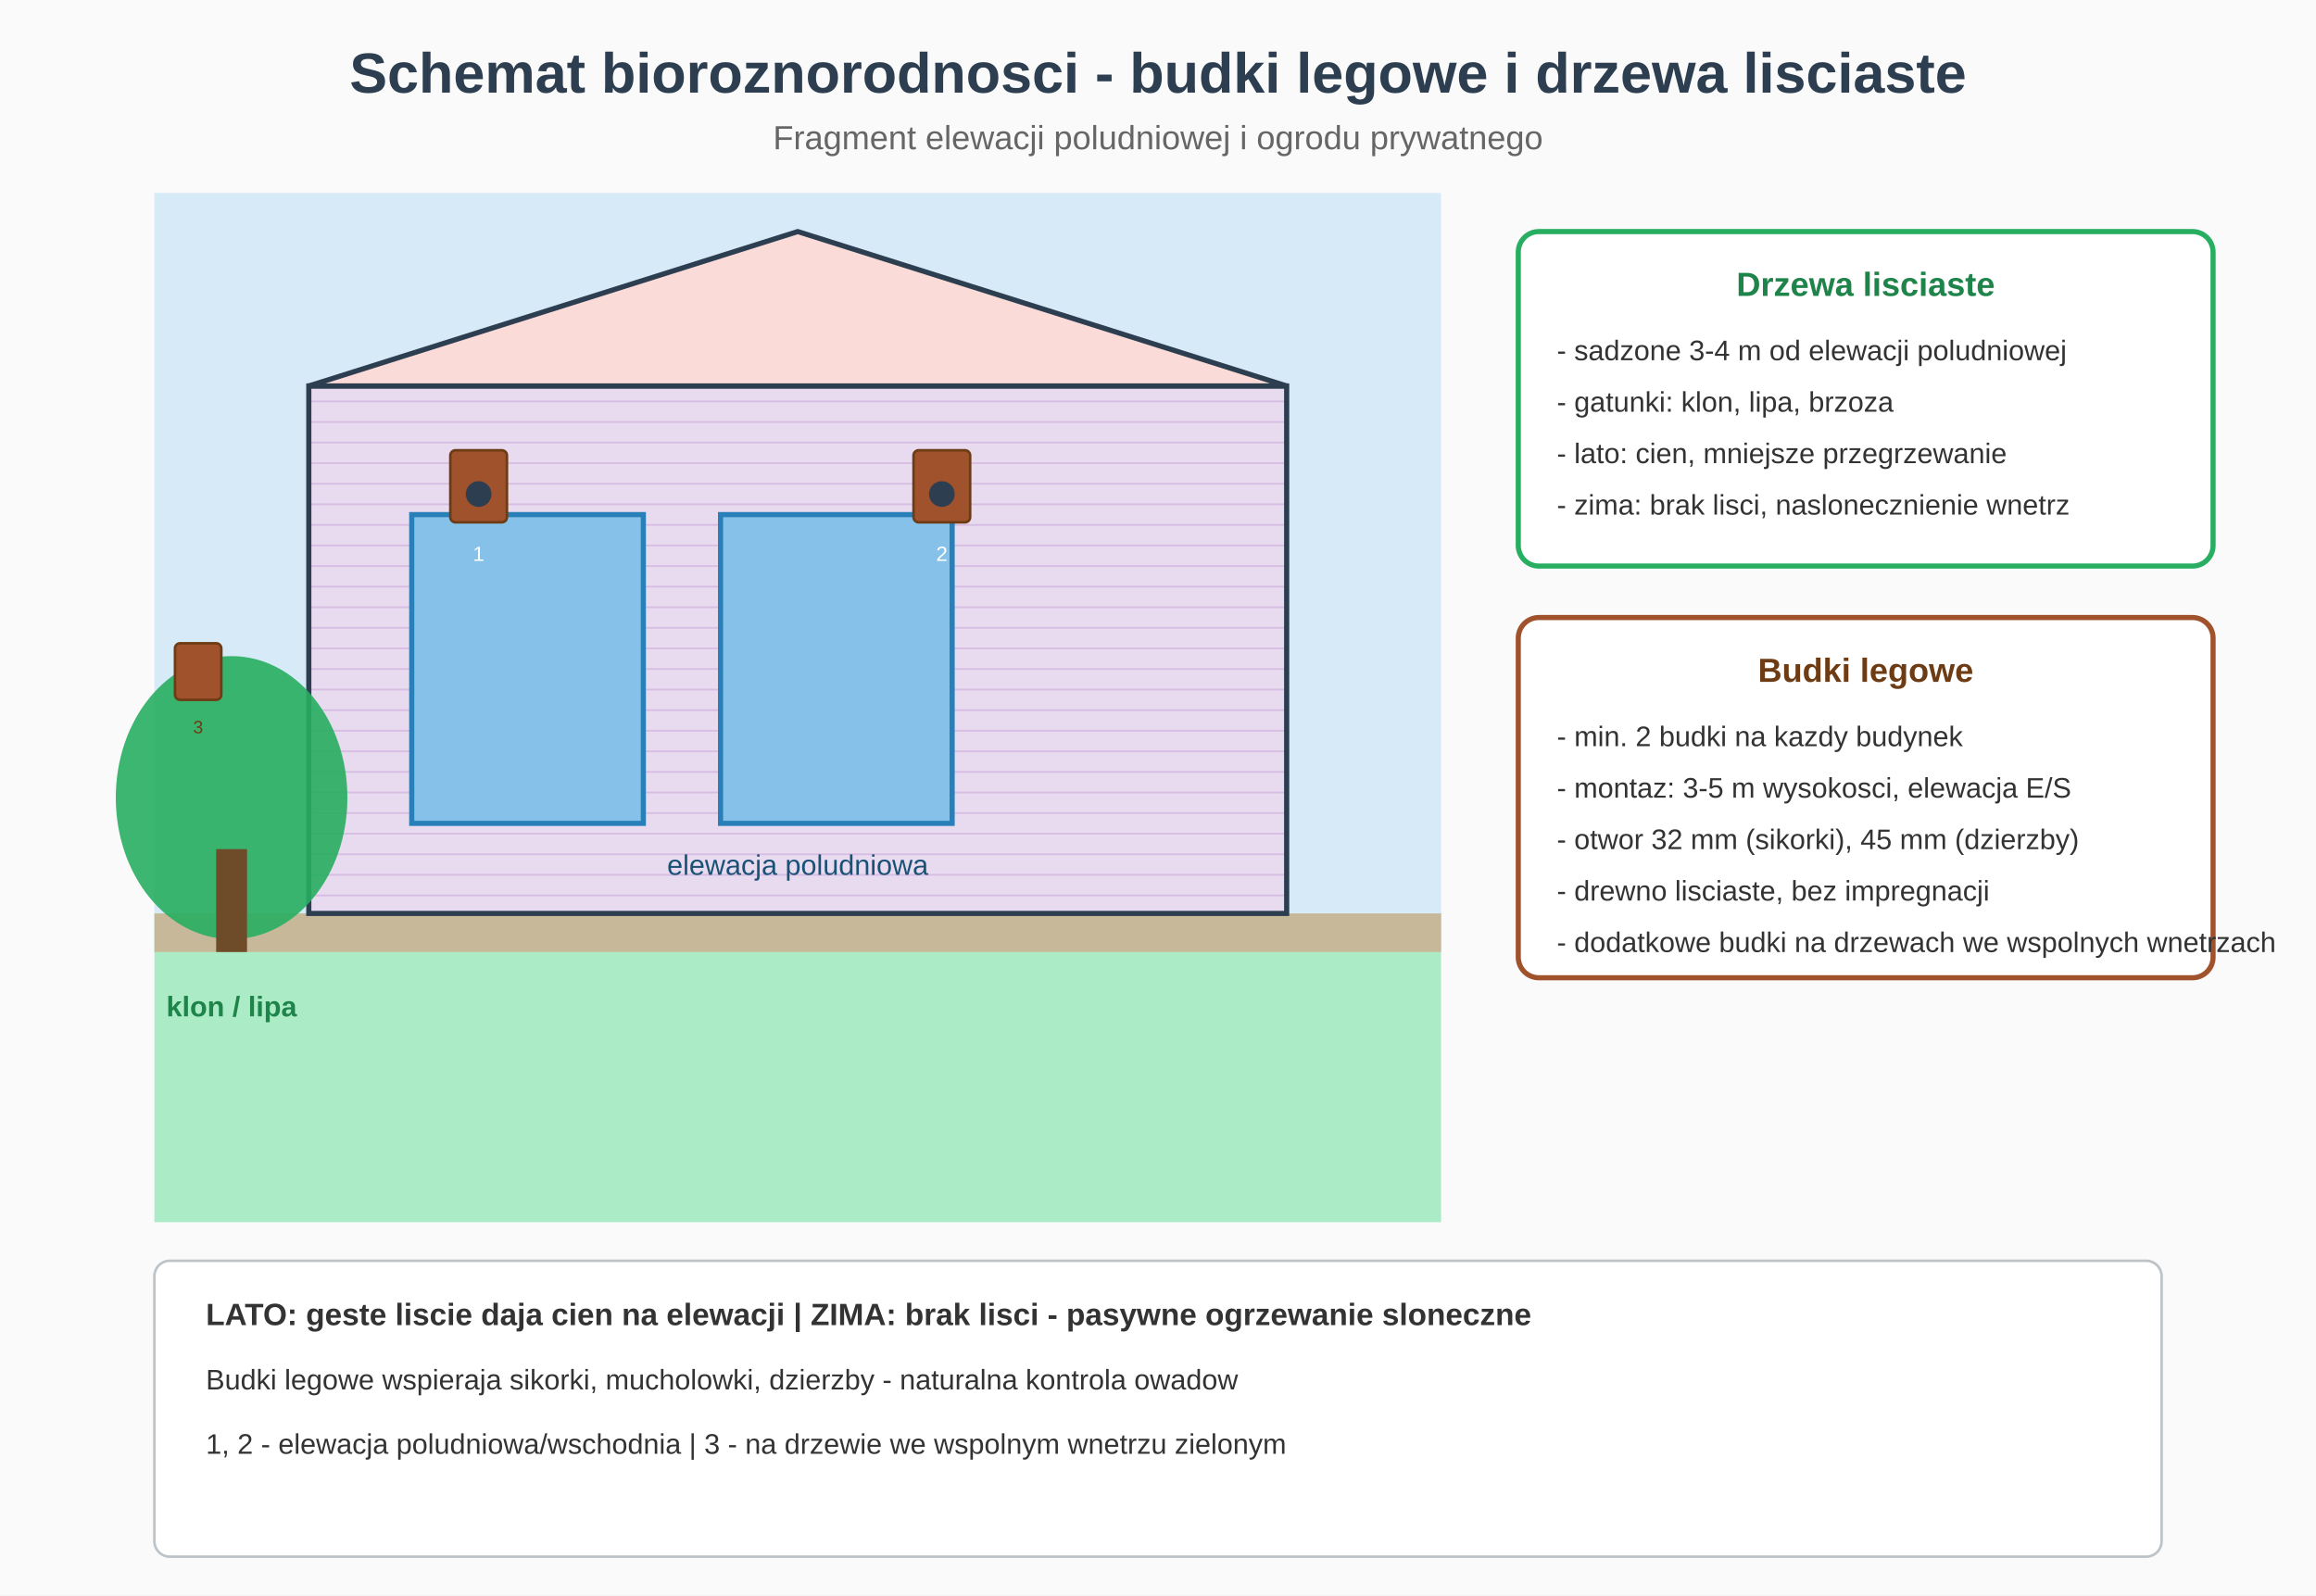
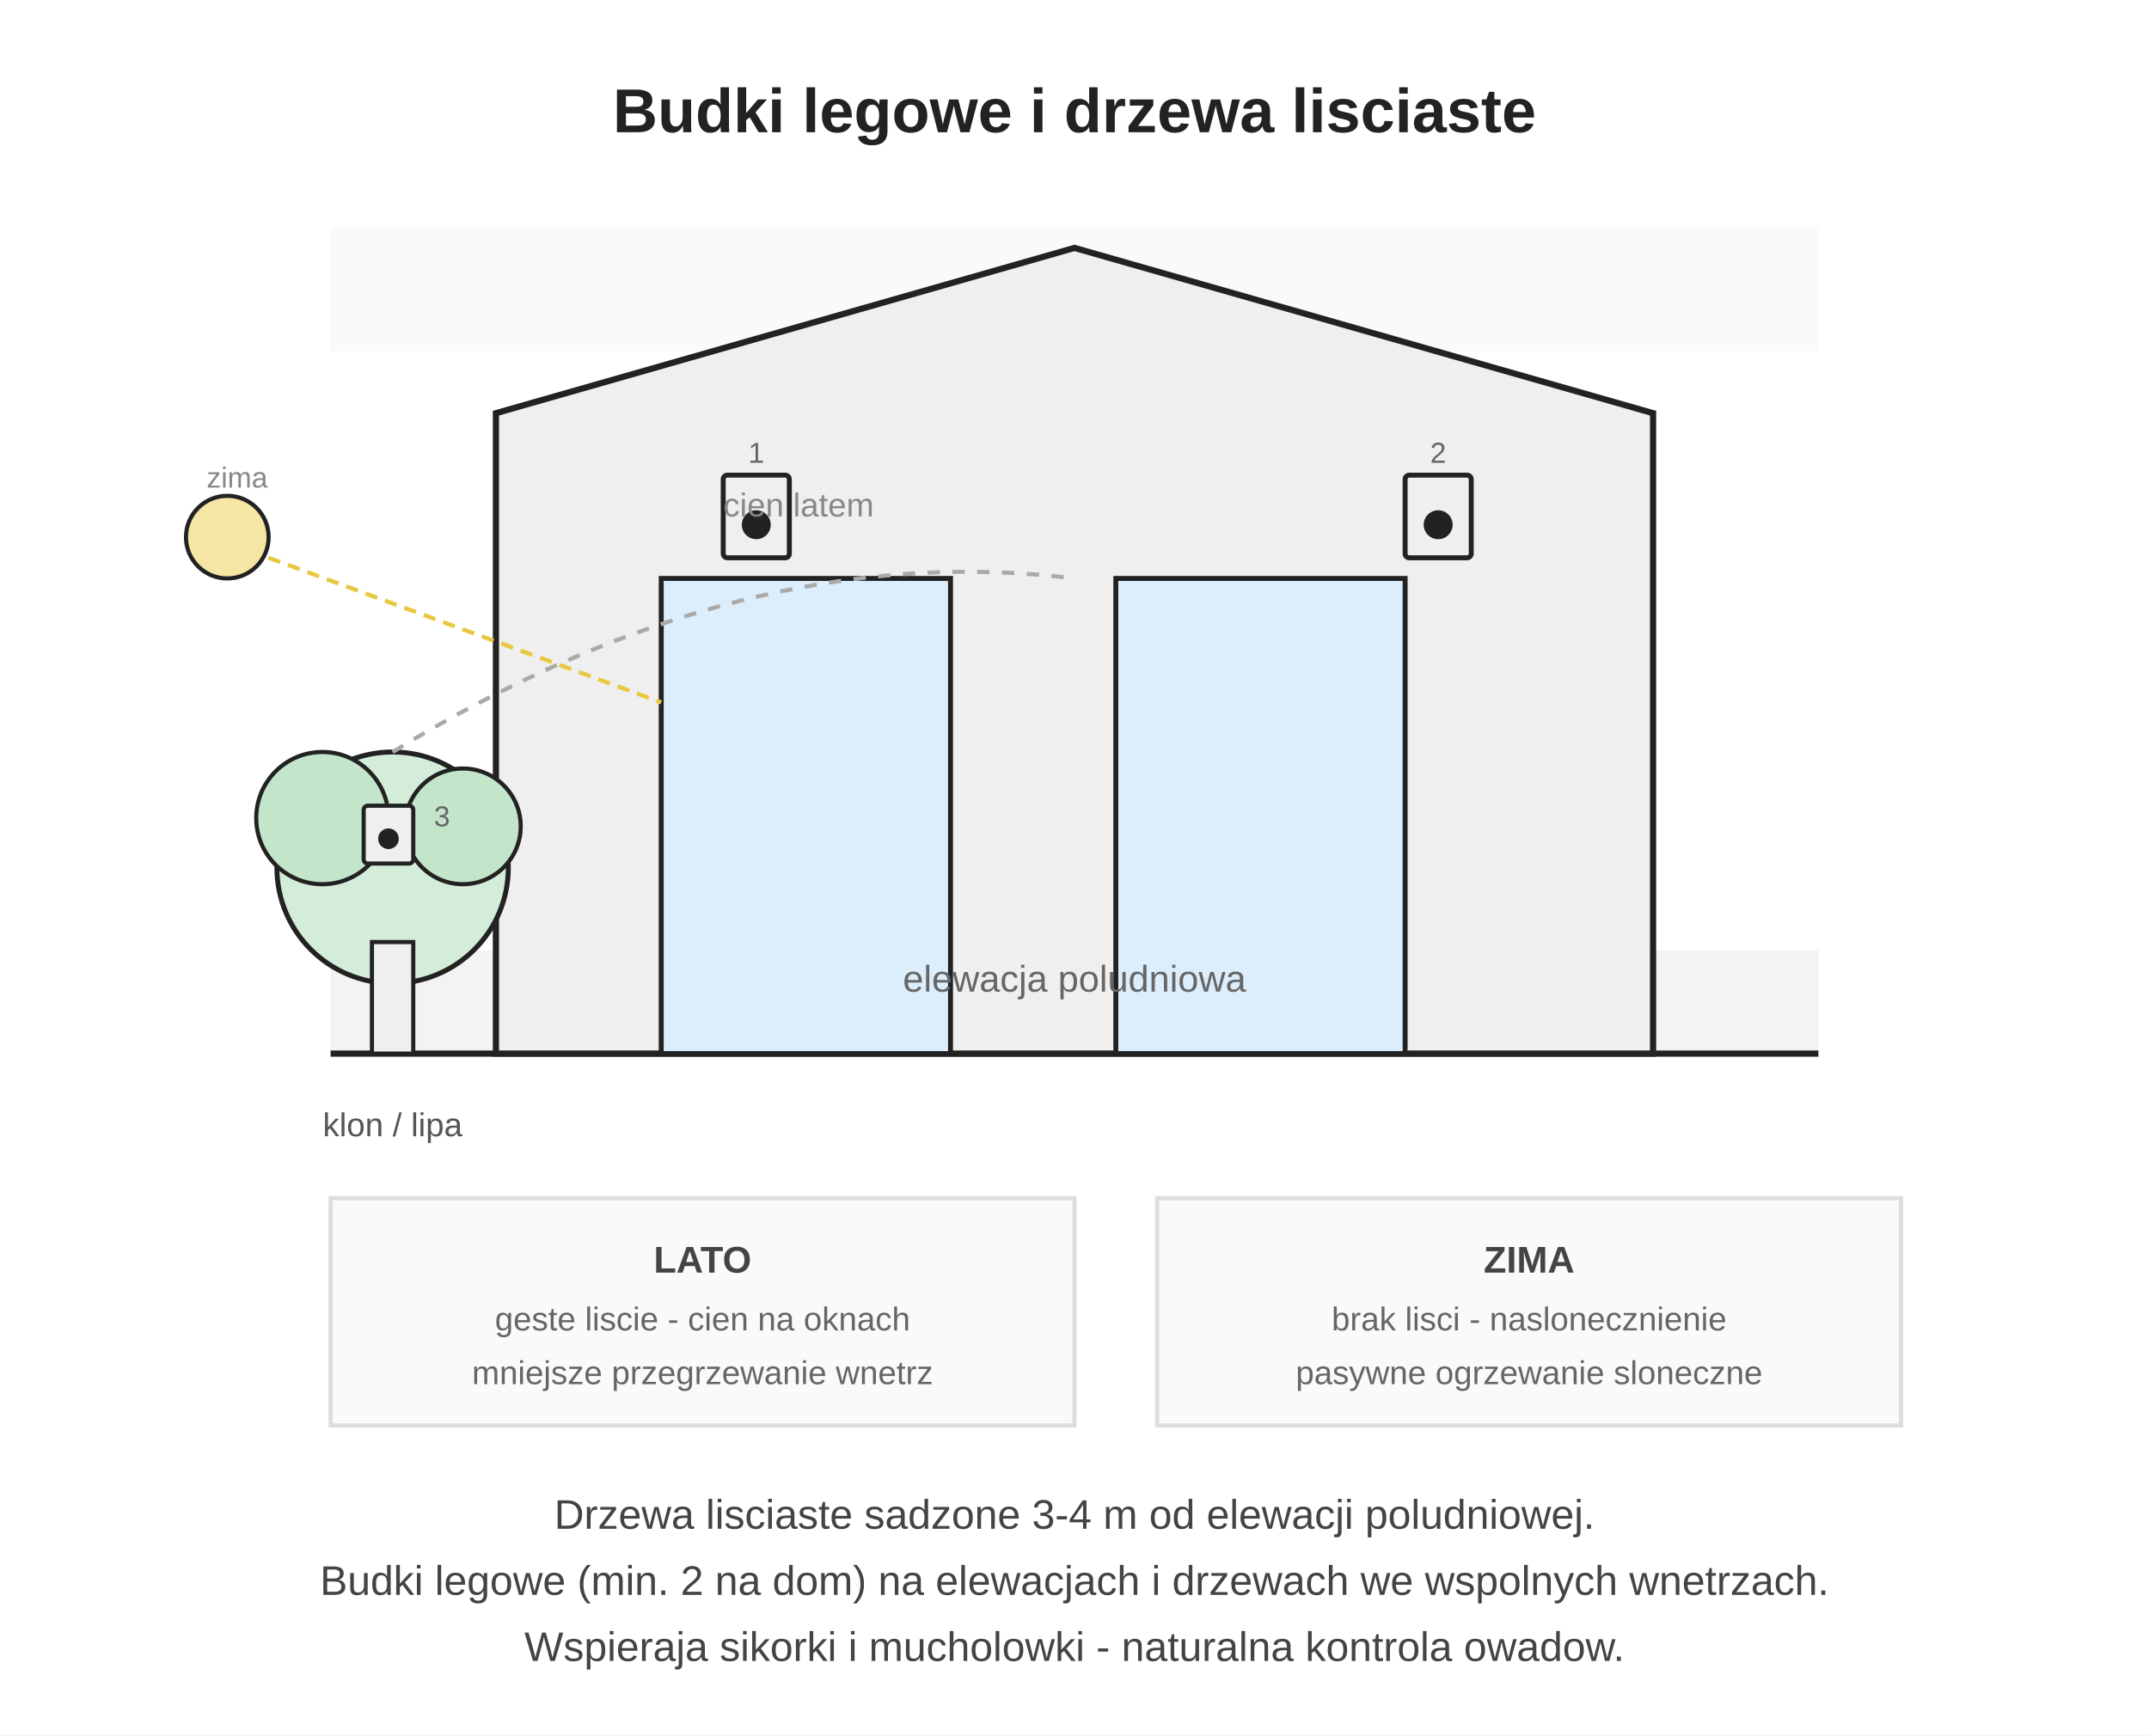
- <svg xmlns="http://www.w3.org/2000/svg" viewBox="0 0 900 620" font-family="Arial, Helvetica, sans-serif">
-   <defs>
-     <pattern id="brick" width="12" height="8" patternUnits="userSpaceOnUse">
-       <rect width="12" height="8" fill="#e8daef" />
-       <line x1="0" y1="4" x2="12" y2="4" stroke="#d2b4de" stroke-width="0.5" />
-     </pattern>
-   </defs>
-   <rect width="900" height="620" fill="#fafafa" />
-   <text x="450" y="36" text-anchor="middle" font-size="22" font-weight="bold" fill="#2c3e50">Schemat bioroznorodnosci - budki legowe i drzewa lisciaste</text>
-   <text x="450" y="58" text-anchor="middle" font-size="13" fill="#666">Fragment elewacji poludniowej i ogrodu prywatnego</text>
-   <rect x="60" y="75" width="500" height="280" fill="#d6eaf8" />
-   <rect x="60" y="355" width="500" height="120" fill="#abebc6" />
-   <rect x="60" y="355" width="500" height="15" fill="#c8b89a" />
-   <rect x="120" y="150" width="380" height="205" fill="url(#brick)" stroke="#2c3e50" stroke-width="2" />
-   <polygon points="120,150 310,90 500,150" fill="#fadbd8" stroke="#2c3e50" stroke-width="2" />
-   <rect x="160" y="200" width="90" height="120" fill="#85c1e9" stroke="#2980b9" stroke-width="2" />
-   <rect x="280" y="200" width="90" height="120" fill="#85c1e9" stroke="#2980b9" stroke-width="2" />
-   <text x="310" y="340" text-anchor="middle" font-size="11" fill="#1a5276">elewacja poludniowa</text>
-   <ellipse cx="90" cy="310" rx="45" ry="55" fill="#27ae60" opacity="0.9" />
-   <rect x="84" y="330" width="12" height="40" fill="#6e4c2a" />
-   <text x="90" y="395" text-anchor="middle" font-size="11" fill="#1e8449" font-weight="bold">klon / lipa</text>
-   <rect x="175" y="175" width="22" height="28" fill="#a0522d" stroke="#6e3c14" stroke-width="1" rx="2" />
-   <circle cx="186" cy="192" r="5" fill="#2c3e50" />
-   <text x="186" y="218" text-anchor="middle" font-size="8" fill="#fff">1</text>
-   <rect x="355" y="175" width="22" height="28" fill="#a0522d" stroke="#6e3c14" stroke-width="1" rx="2" />
-   <circle cx="366" cy="192" r="5" fill="#2c3e50" />
-   <text x="366" y="218" text-anchor="middle" font-size="8" fill="#fff">2</text>
-   <rect x="68" y="250" width="18" height="22" fill="#a0522d" stroke="#6e3c14" stroke-width="1" rx="2" />
-   <text x="77" y="285" text-anchor="middle" font-size="7" fill="#6e3c14">3</text>
-   <rect x="590" y="90" width="270" height="130" fill="#fff" stroke="#27ae60" stroke-width="2" rx="8" />
-   <text x="725" y="115" text-anchor="middle" font-size="13" font-weight="bold" fill="#1e8449">Drzewa lisciaste</text>
-   <text x="605" y="140" font-size="11" fill="#333">- sadzone 3-4 m od elewacji poludniowej</text>
-   <text x="605" y="160" font-size="11" fill="#333">- gatunki: klon, lipa, brzoza</text>
-   <text x="605" y="180" font-size="11" fill="#333">- lato: cien, mniejsze przegrzewanie</text>
-   <text x="605" y="200" font-size="11" fill="#333">- zima: brak lisci, naslonecznienie wnetrz</text>
-   <rect x="590" y="240" width="270" height="140" fill="#fff" stroke="#a0522d" stroke-width="2" rx="8" />
-   <text x="725" y="265" text-anchor="middle" font-size="13" font-weight="bold" fill="#6e3c14">Budki legowe</text>
-   <text x="605" y="290" font-size="11" fill="#333">- min. 2 budki na kazdy budynek</text>
-   <text x="605" y="310" font-size="11" fill="#333">- montaz: 3-5 m wysokosci, elewacja E/S</text>
-   <text x="605" y="330" font-size="11" fill="#333">- otwor 32 mm (sikorki), 45 mm (dzierzby)</text>
-   <text x="605" y="350" font-size="11" fill="#333">- drewno lisciaste, bez impregnacji</text>
-   <text x="605" y="370" font-size="11" fill="#333">- dodatkowe budki na drzewach we wspolnych wnetrzach</text>
-   <rect x="60" y="490" width="780" height="115" fill="#fff" stroke="#bdc3c7" rx="6" />
-   <text x="80" y="515" font-size="12" font-weight="bold" fill="#333">LATO: geste liscie daja cien na elewacji | ZIMA: brak lisci - pasywne ogrzewanie sloneczne</text>
-   <text x="80" y="540" font-size="11" fill="#333">Budki legowe wspieraja sikorki, mucholowki, dzierzby - naturalna kontrola owadow</text>
-   <text x="80" y="565" font-size="11" fill="#333">1, 2 - elewacja poludniowa/wschodnia | 3 - na drzewie we wspolnym wnetrzu zielonym</text>
+ <svg xmlns="http://www.w3.org/2000/svg" viewBox="0 0 520 420" font-family="Century Gothic, Arial, sans-serif">
+   <rect width="520" height="420" fill="#ffffff" />
+   <text x="260" y="32" text-anchor="middle" font-size="15" font-weight="600" fill="#222">Budki legowe i drzewa lisciaste</text>
+   <rect x="80" y="55" width="360" height="30" fill="#fafafa" />
+   <rect x="80" y="230" width="360" height="25" fill="#f3f3f3" />
+   <line x1="80" y1="255" x2="440" y2="255" stroke="#222" stroke-width="1.5" />
+   <polygon points="120,255 120,100 260,60 400,100 400,255" fill="#efefef" stroke="#222" stroke-width="1.5" />
+   <rect x="160" y="140" width="70" height="115" fill="#dceefb" stroke="#222" stroke-width="1.2" />
+   <rect x="270" y="140" width="70" height="115" fill="#dceefb" stroke="#222" stroke-width="1.2" />
+   <text x="260" y="240" text-anchor="middle" font-size="9" fill="#666">elewacja poludniowa</text>
+   <rect x="175" y="115" width="16" height="20" fill="#efefef" stroke="#222" stroke-width="1.2" rx="1" />
+   <circle cx="183" cy="127" r="3.5" fill="#222" />
+   <text x="183" y="112" text-anchor="middle" font-size="7" fill="#666">1</text>
+   <rect x="340" y="115" width="16" height="20" fill="#efefef" stroke="#222" stroke-width="1.2" rx="1" />
+   <circle cx="348" cy="127" r="3.5" fill="#222" />
+   <text x="348" y="112" text-anchor="middle" font-size="7" fill="#666">2</text>
+   <circle cx="95" cy="210" r="28" fill="#d4edda" stroke="#222" stroke-width="1.2" />
+   <circle cx="78" cy="198" r="16" fill="#c3e6cb" stroke="#222" stroke-width="1" />
+   <circle cx="112" cy="200" r="14" fill="#c3e6cb" stroke="#222" stroke-width="1" />
+   <rect x="90" y="228" width="10" height="27" fill="#efefef" stroke="#222" stroke-width="1" />
+   <text x="95" y="275" text-anchor="middle" font-size="8" fill="#555">klon / lipa</text>
+   <rect x="88" y="195" width="12" height="14" fill="#efefef" stroke="#222" stroke-width="1" rx="1" />
+   <circle cx="94" cy="203" r="2.5" fill="#222" />
+   <text x="105" y="200" font-size="7" fill="#666">3</text>
+   <path d="M 95 182 Q 180 130 260 140" fill="none" stroke="#aaa" stroke-width="1" stroke-dasharray="3,3" />
+   <text x="175" y="125" font-size="8" fill="#888">cien latem</text>
+   <circle cx="55" cy="130" r="10" fill="#f5e6a3" stroke="#222" stroke-width="1" />
+   <line x1="65" y1="135" x2="160" y2="170" stroke="#e8c840" stroke-width="1" stroke-dasharray="3,2" />
+   <text x="50" y="118" font-size="7" fill="#888">zima</text>
+   <rect x="80" y="290" width="180" height="55" fill="#fafafa" stroke="#ddd" stroke-width="1" />
+   <text x="170" y="308" text-anchor="middle" font-size="9" font-weight="600" fill="#444">LATO</text>
+   <text x="170" y="322" text-anchor="middle" font-size="8" fill="#666">geste liscie - cien na oknach</text>
+   <text x="170" y="335" text-anchor="middle" font-size="8" fill="#666">mniejsze przegrzewanie wnetrz</text>
+   <rect x="280" y="290" width="180" height="55" fill="#fafafa" stroke="#ddd" stroke-width="1" />
+   <text x="370" y="308" text-anchor="middle" font-size="9" font-weight="600" fill="#444">ZIMA</text>
+   <text x="370" y="322" text-anchor="middle" font-size="8" fill="#666">brak lisci - naslonecznienie</text>
+   <text x="370" y="335" text-anchor="middle" font-size="8" fill="#666">pasywne ogrzewanie sloneczne</text>
+   <text x="260" y="370" text-anchor="middle" font-size="10" fill="#444">Drzewa lisciaste sadzone 3-4 m od elewacji poludniowej.</text>
+   <text x="260" y="386" text-anchor="middle" font-size="10" fill="#444">Budki legowe (min. 2 na dom) na elewacjach i drzewach we wspolnych wnetrzach.</text>
+   <text x="260" y="402" text-anchor="middle" font-size="10" fill="#444">Wspieraja sikorki i mucholowki - naturalna kontrola owadow.</text>
</svg>
